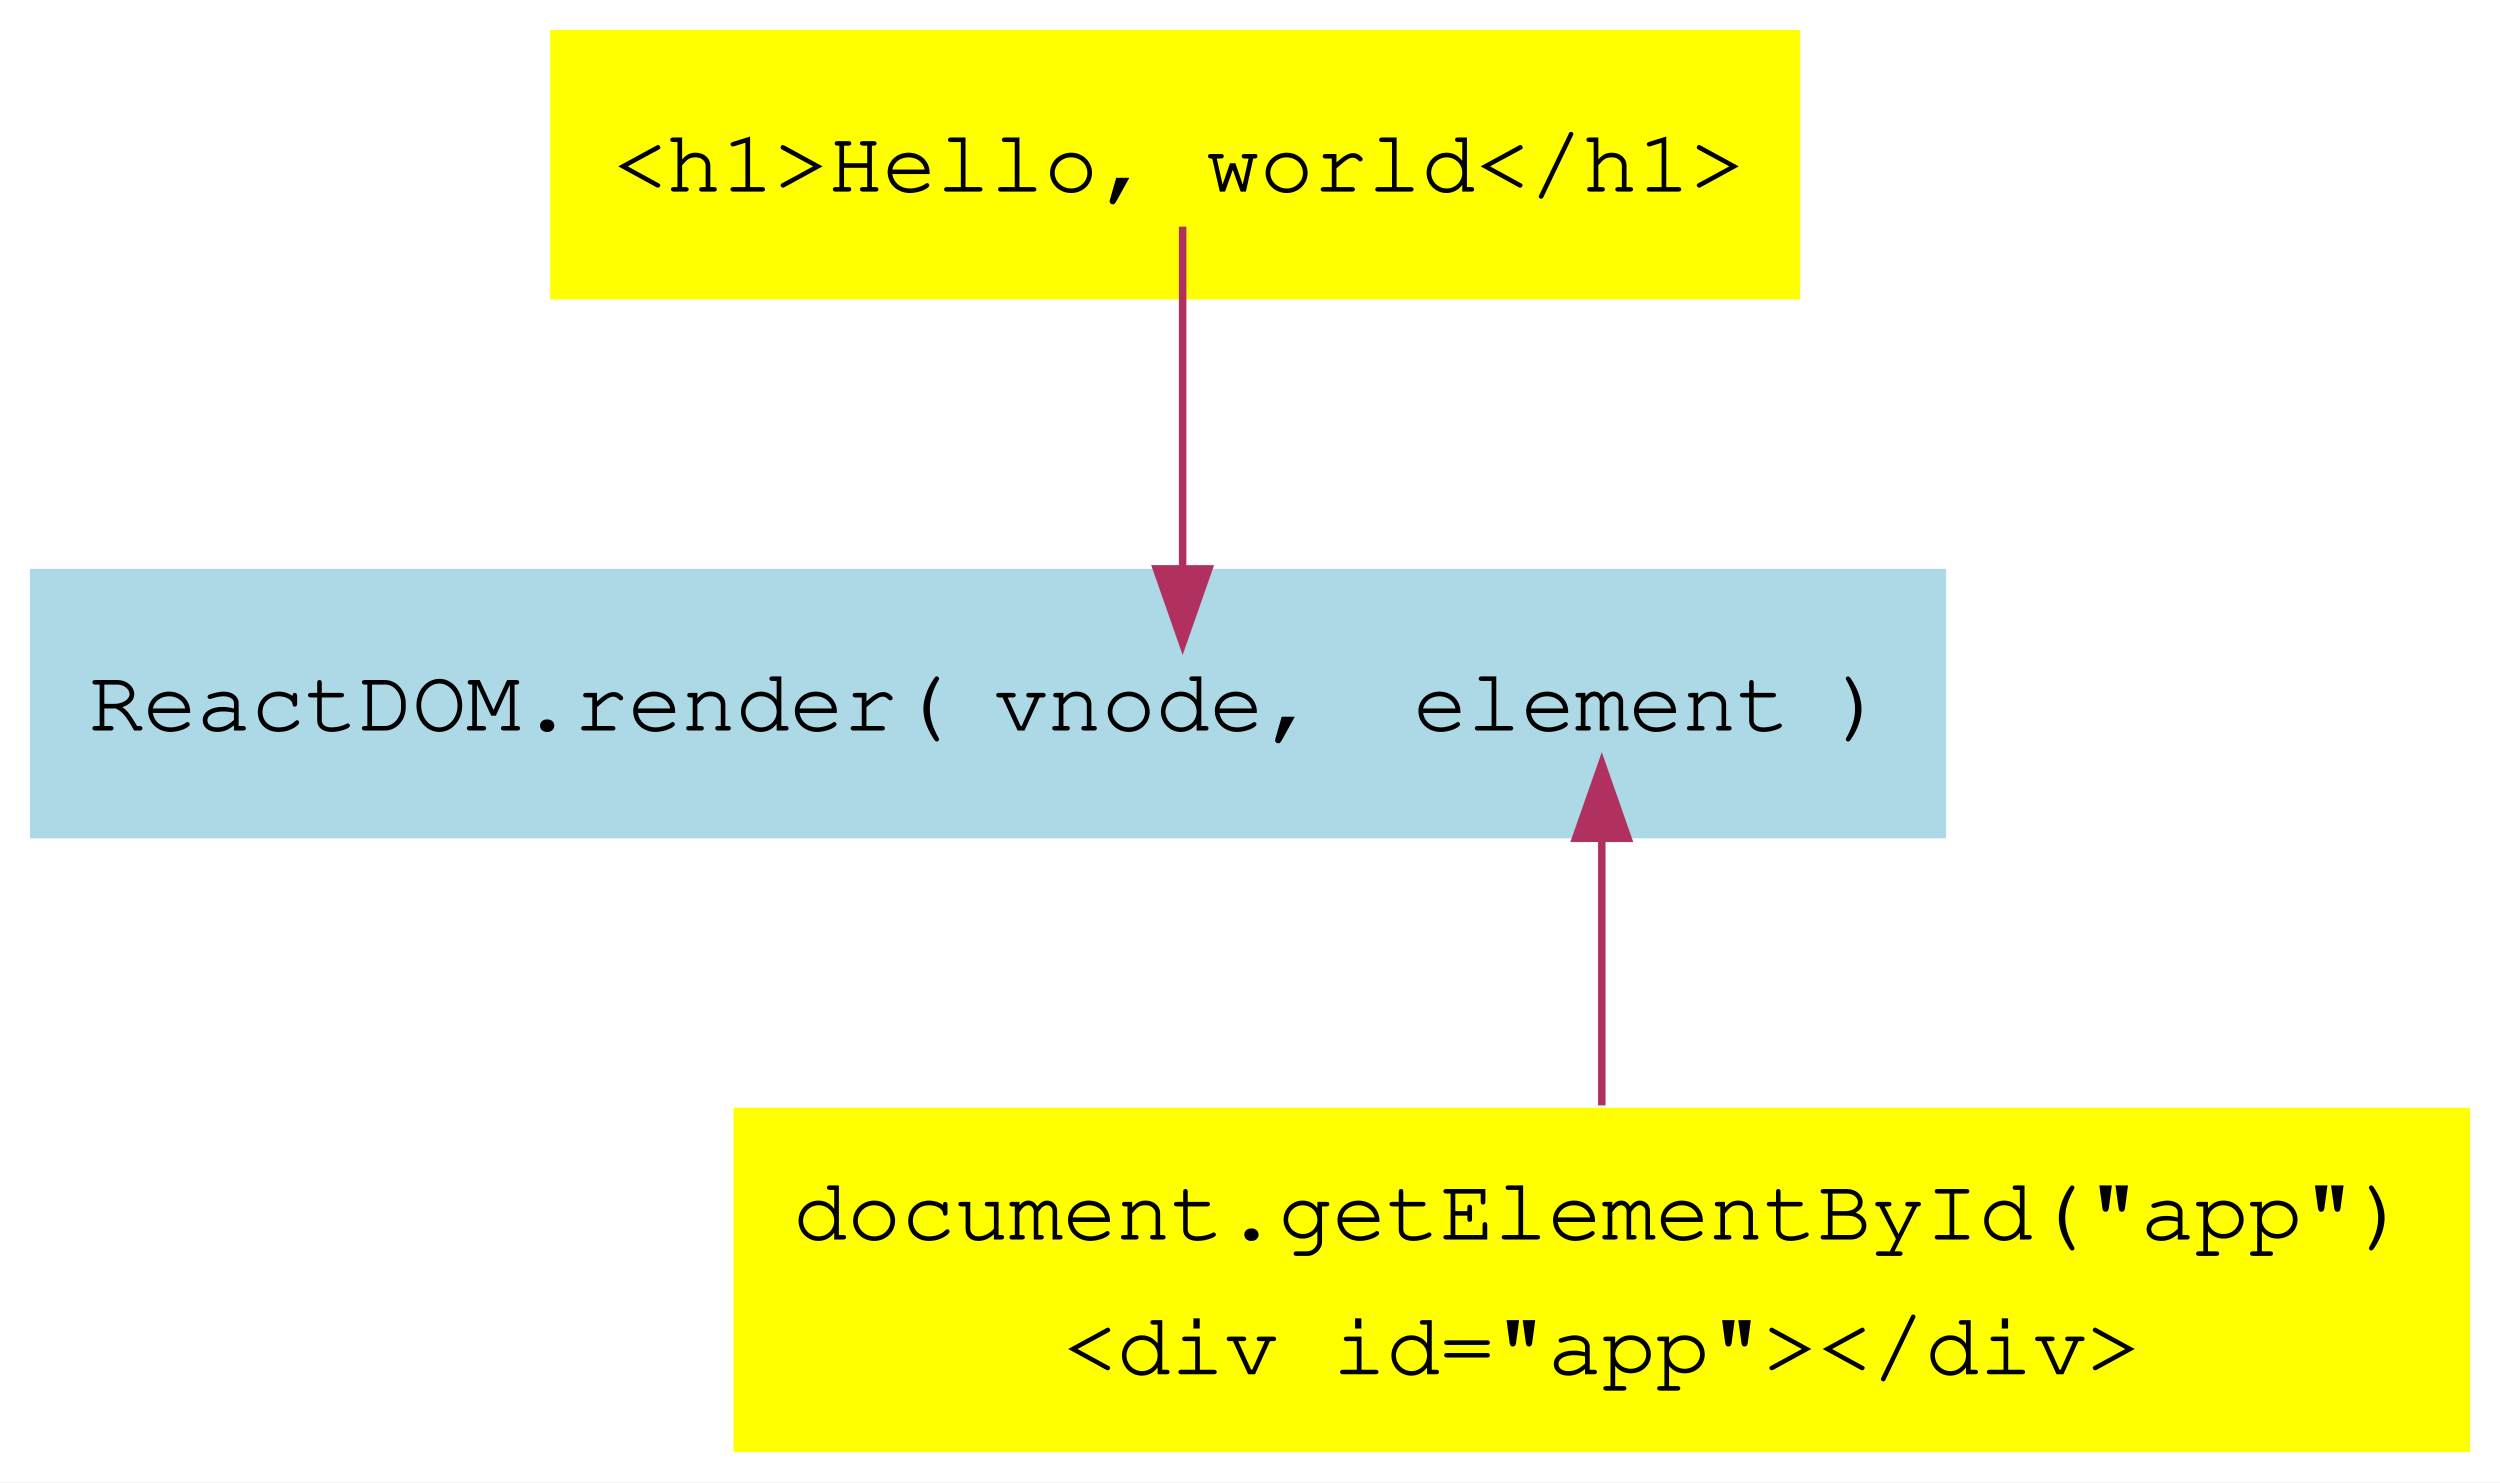
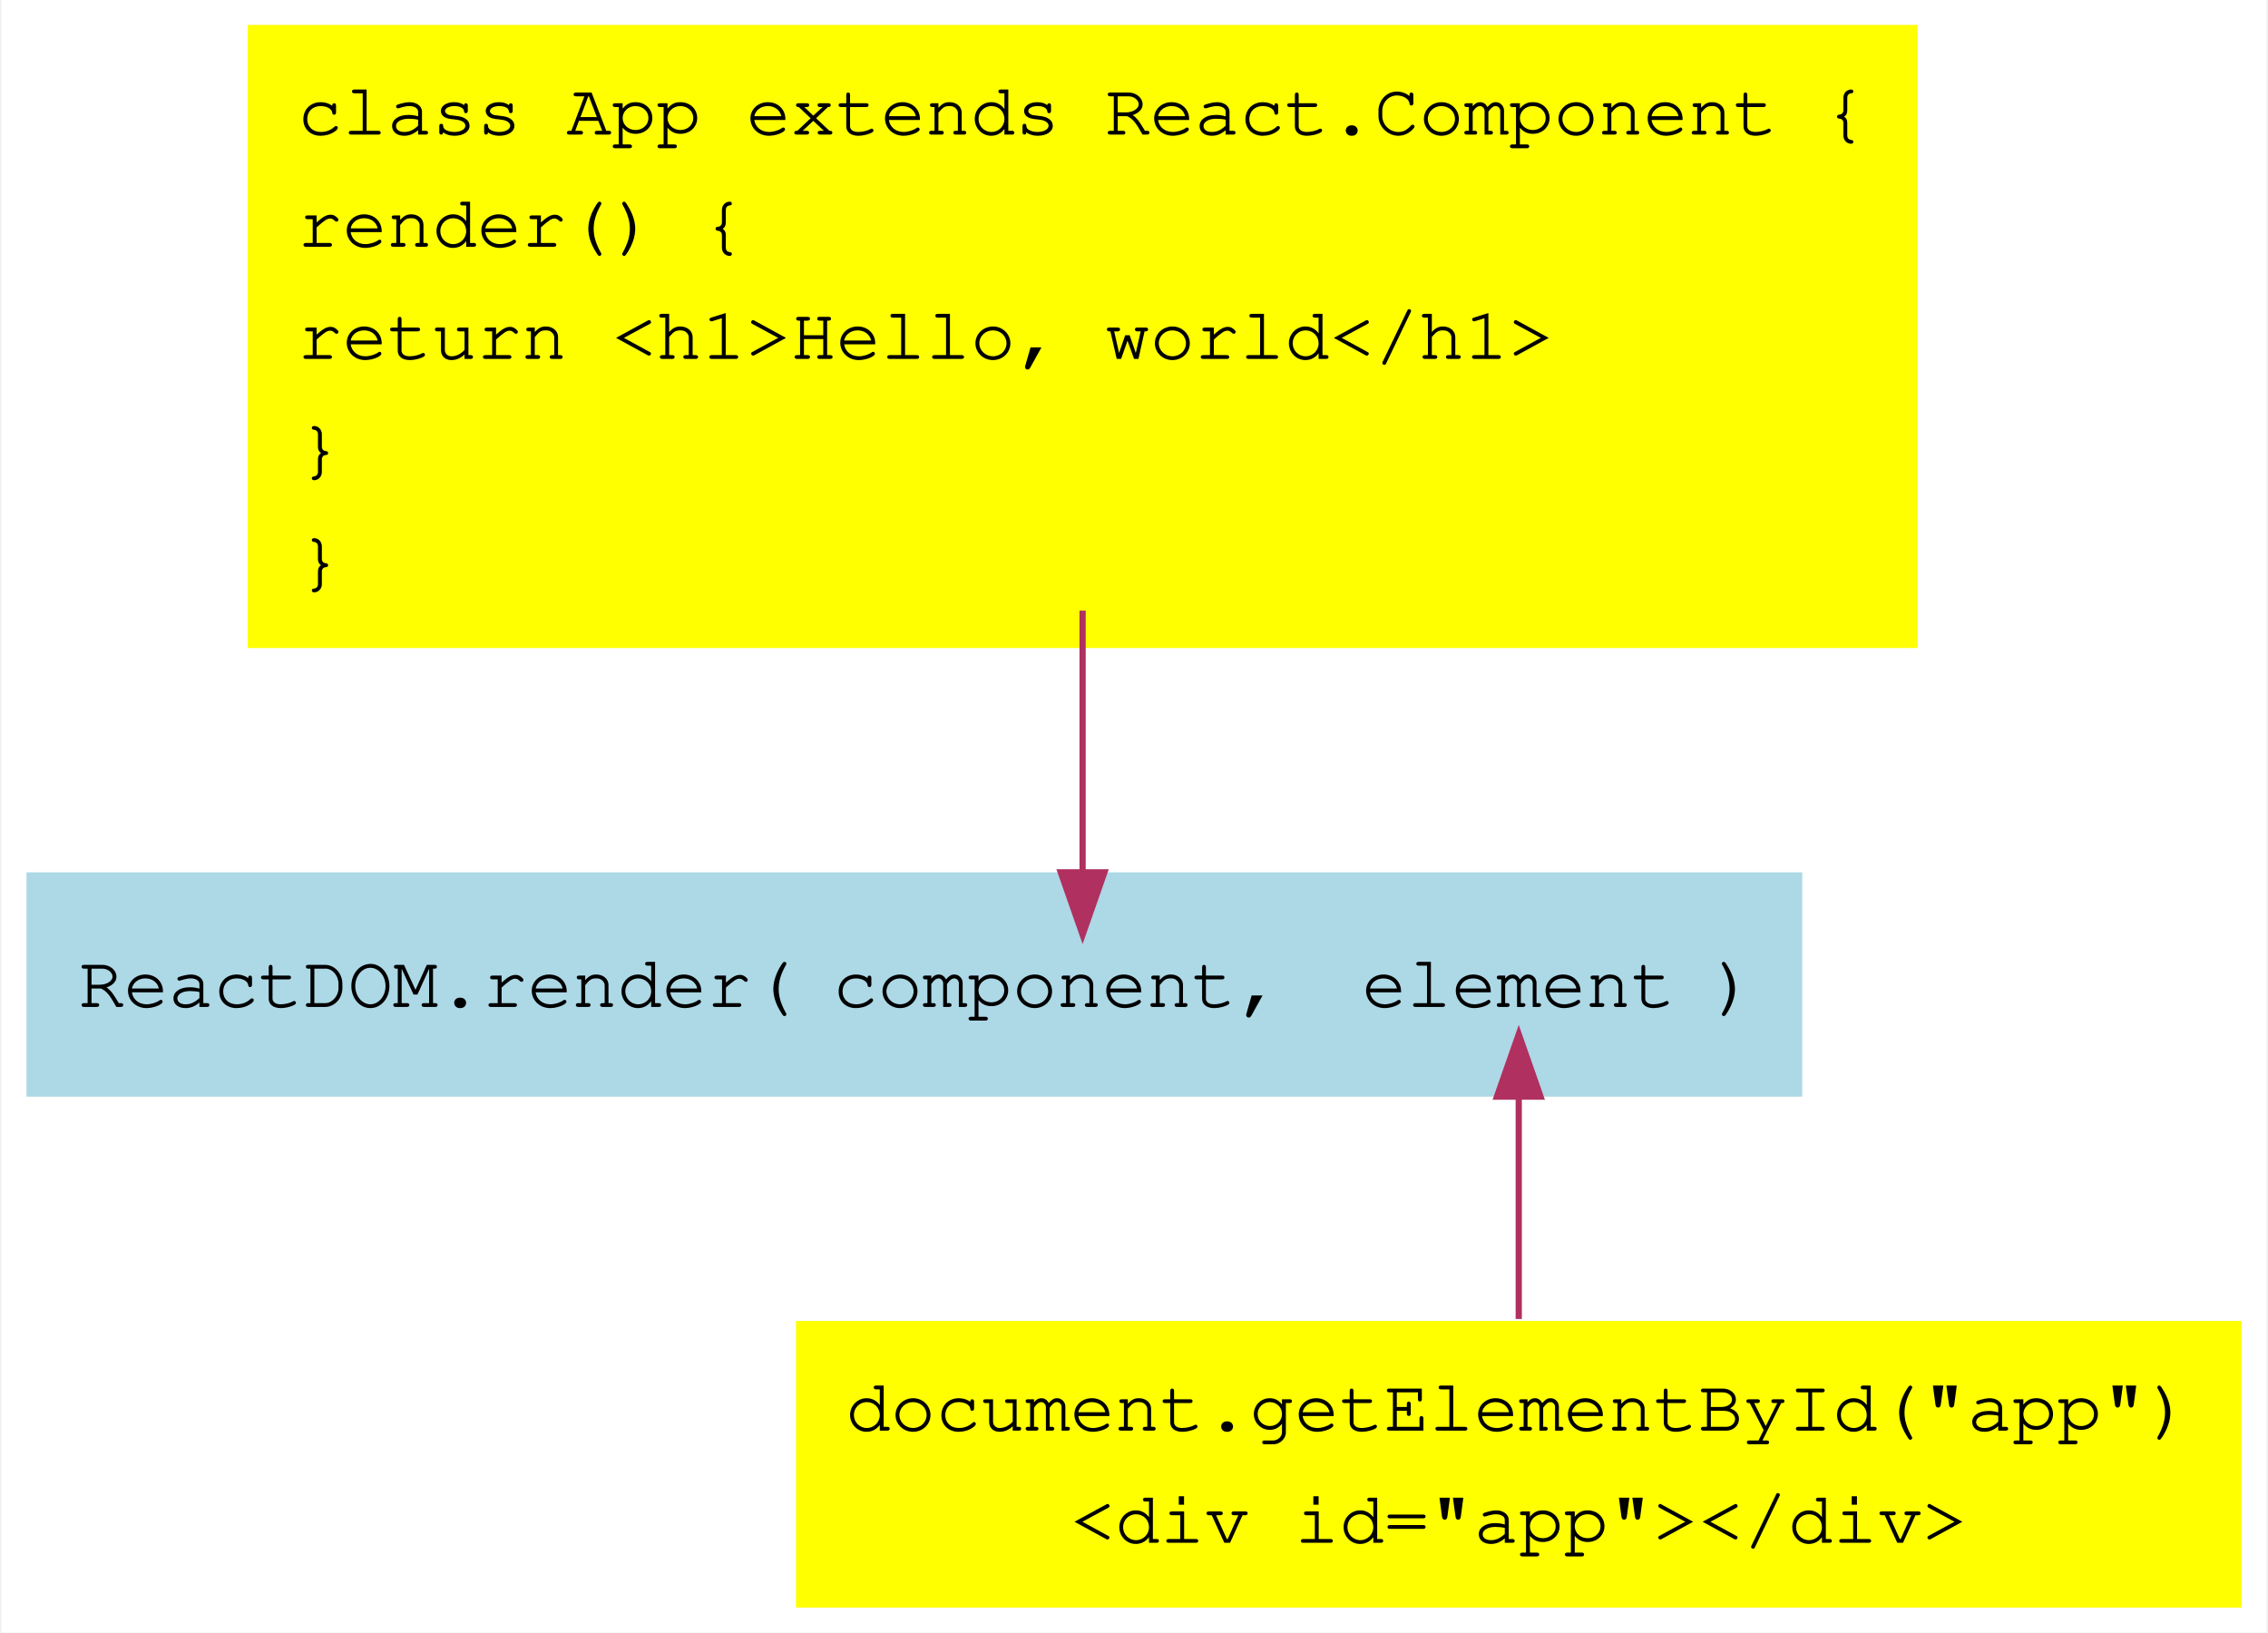
- <svg xmlns="http://www.w3.org/2000/svg" width="334pt" height="198pt" viewBox="0.00 0.00 334.00 198.00">
-   <g id="graph0" class="graph" transform="scale(1 1) rotate(0) translate(4 194)">
-     <polygon fill="#ffffff" stroke="transparent" points="-4,4 -4,-194 330,-194 330,4 -4,4" />
+ <svg xmlns="http://www.w3.org/2000/svg" width="364pt" height="262pt" viewBox="0.00 0.00 363.50 262.00">
+   <g id="graph0" class="graph" transform="scale(1 1) rotate(0) translate(4 258)">
+     <polygon fill="#ffffff" stroke="transparent" points="-4,4 -4,-258 359.5,-258 359.5,4 -4,4" />
    <g id="node1" class="node">
-       <polygon fill="#add8e6" stroke="transparent" points="256,-118 0,-118 0,-82 256,-82 256,-118" />
-       <text text-anchor="start" x="7.891" y="-96.4" font-family="Courier,monospace" font-size="12.00" fill="#000000">ReactDOM.render(</text>
-       <text text-anchor="start" x="128.796" y="-96.4" font-family="Courier,monospace" font-size="12.00" fill="#000000">vnode, </text>
-       <text text-anchor="start" x="184.796" y="-96.4" font-family="Courier,monospace" font-size="12.00" fill="#000000">element</text>
-       <text text-anchor="start" x="240.899" y="-96.4" font-family="Courier,monospace" font-size="12.00" fill="#000000">)</text>
+       <polygon fill="#add8e6" stroke="transparent" points="285,-118 0,-118 0,-82 285,-82 285,-118" />
+       <text text-anchor="start" x="8.391" y="-96.4" font-family="Courier,monospace" font-size="12.00" fill="#000000">ReactDOM.render(</text>
+       <text text-anchor="start" x="129.394" y="-96.4" font-family="Courier,monospace" font-size="12.00" fill="#000000">component, </text>
+       <text text-anchor="start" x="214.296" y="-96.4" font-family="Courier,monospace" font-size="12.00" fill="#000000">element</text>
+       <text text-anchor="start" x="270.399" y="-96.4" font-family="Courier,monospace" font-size="12.00" fill="#000000">)</text>
    </g>
    <g id="node2" class="node">
-       <polygon fill="#ffff00" stroke="transparent" points="326,-46 94,-46 94,0 326,0 326,-46" />
-       <text text-anchor="start" x="101.982" y="-28.4" font-family="Courier,monospace" font-size="12.00" fill="#000000">document.getElementById("app")</text>
-       <text text-anchor="start" x="137.988" y="-10.4" font-family="Courier,monospace" font-size="12.00" fill="#000000">&lt;div id="app"&gt;&lt;/div&gt;</text>
+       <polygon fill="#ffff00" stroke="transparent" points="355.5,-46 123.5,-46 123.5,0 355.5,0 355.5,-46" />
+       <text text-anchor="start" x="131.482" y="-28.4" font-family="Courier,monospace" font-size="12.00" fill="#000000">document.getElementById("app")</text>
+       <text text-anchor="start" x="167.488" y="-10.4" font-family="Courier,monospace" font-size="12.00" fill="#000000">&lt;div id="app"&gt;&lt;/div&gt;</text>
    </g>
    <g id="edge1" class="edge">
-       <path fill="none" stroke="#b03060" d="M210,-81.804C210,-69.484 210,-56.761 210,-46.315" />
-       <polygon fill="#b03060" stroke="#b03060" points="206.5,-82 210,-92 213.5,-82 206.5,-82" />
+       <path fill="none" stroke="#b03060" d="M239.5,-81.804C239.5,-69.484 239.5,-56.761 239.5,-46.315" />
+       <polygon fill="#b03060" stroke="#b03060" points="236,-82 239.5,-92 243,-82 236,-82" />
    </g>
    <g id="node3" class="node">
-       <polygon fill="#ffff00" stroke="transparent" points="236.5,-190 69.5,-190 69.5,-154 236.5,-154 236.5,-190" />
-       <text text-anchor="start" x="77.888" y="-168.4" font-family="Courier,monospace" font-size="12.00" fill="#000000">&lt;h1&gt;Hello, world&lt;/h1&gt;</text>
+       <polygon fill="#ffff00" stroke="transparent" points="303.5,-254 35.5,-254 35.5,-154 303.5,-154 303.5,-254" />
+       <text text-anchor="start" x="43.48" y="-236.4" font-family="Courier,monospace" font-size="12.00" fill="#000000">class App extends React.Component {</text>
+       <text text-anchor="start" x="43.5" y="-218.4" font-family="Courier,monospace" font-size="12.00" fill="#000000">  render() { </text>
+       <text text-anchor="start" x="43.5" y="-200.4" font-family="Courier,monospace" font-size="12.00" fill="#000000">    return &lt;h1&gt;Hello, world&lt;/h1&gt;</text>
+       <text text-anchor="start" x="43.5" y="-182.4" font-family="Courier,monospace" font-size="12.00" fill="#000000">  }</text>
+       <text text-anchor="start" x="43.5" y="-164.4" font-family="Courier,monospace" font-size="12.00" fill="#000000">}</text>
    </g>
    <g id="edge2" class="edge">
-       <path fill="none" stroke="#b03060" d="M154,-163.715C154,-153.517 154,-135.411 154,-118.062" />
-       <polygon fill="#b03060" stroke="#b03060" points="157.5,-118 154,-108 150.5,-118 157.5,-118" />
+       <path fill="none" stroke="#b03060" d="M169.5,-160C169.5,-140.681 169.5,-133.474 169.5,-118.128" />
+       <polygon fill="#b03060" stroke="#b03060" points="173,-118 169.5,-108 166,-118 173,-118" />
    </g>
  </g>
</svg>
